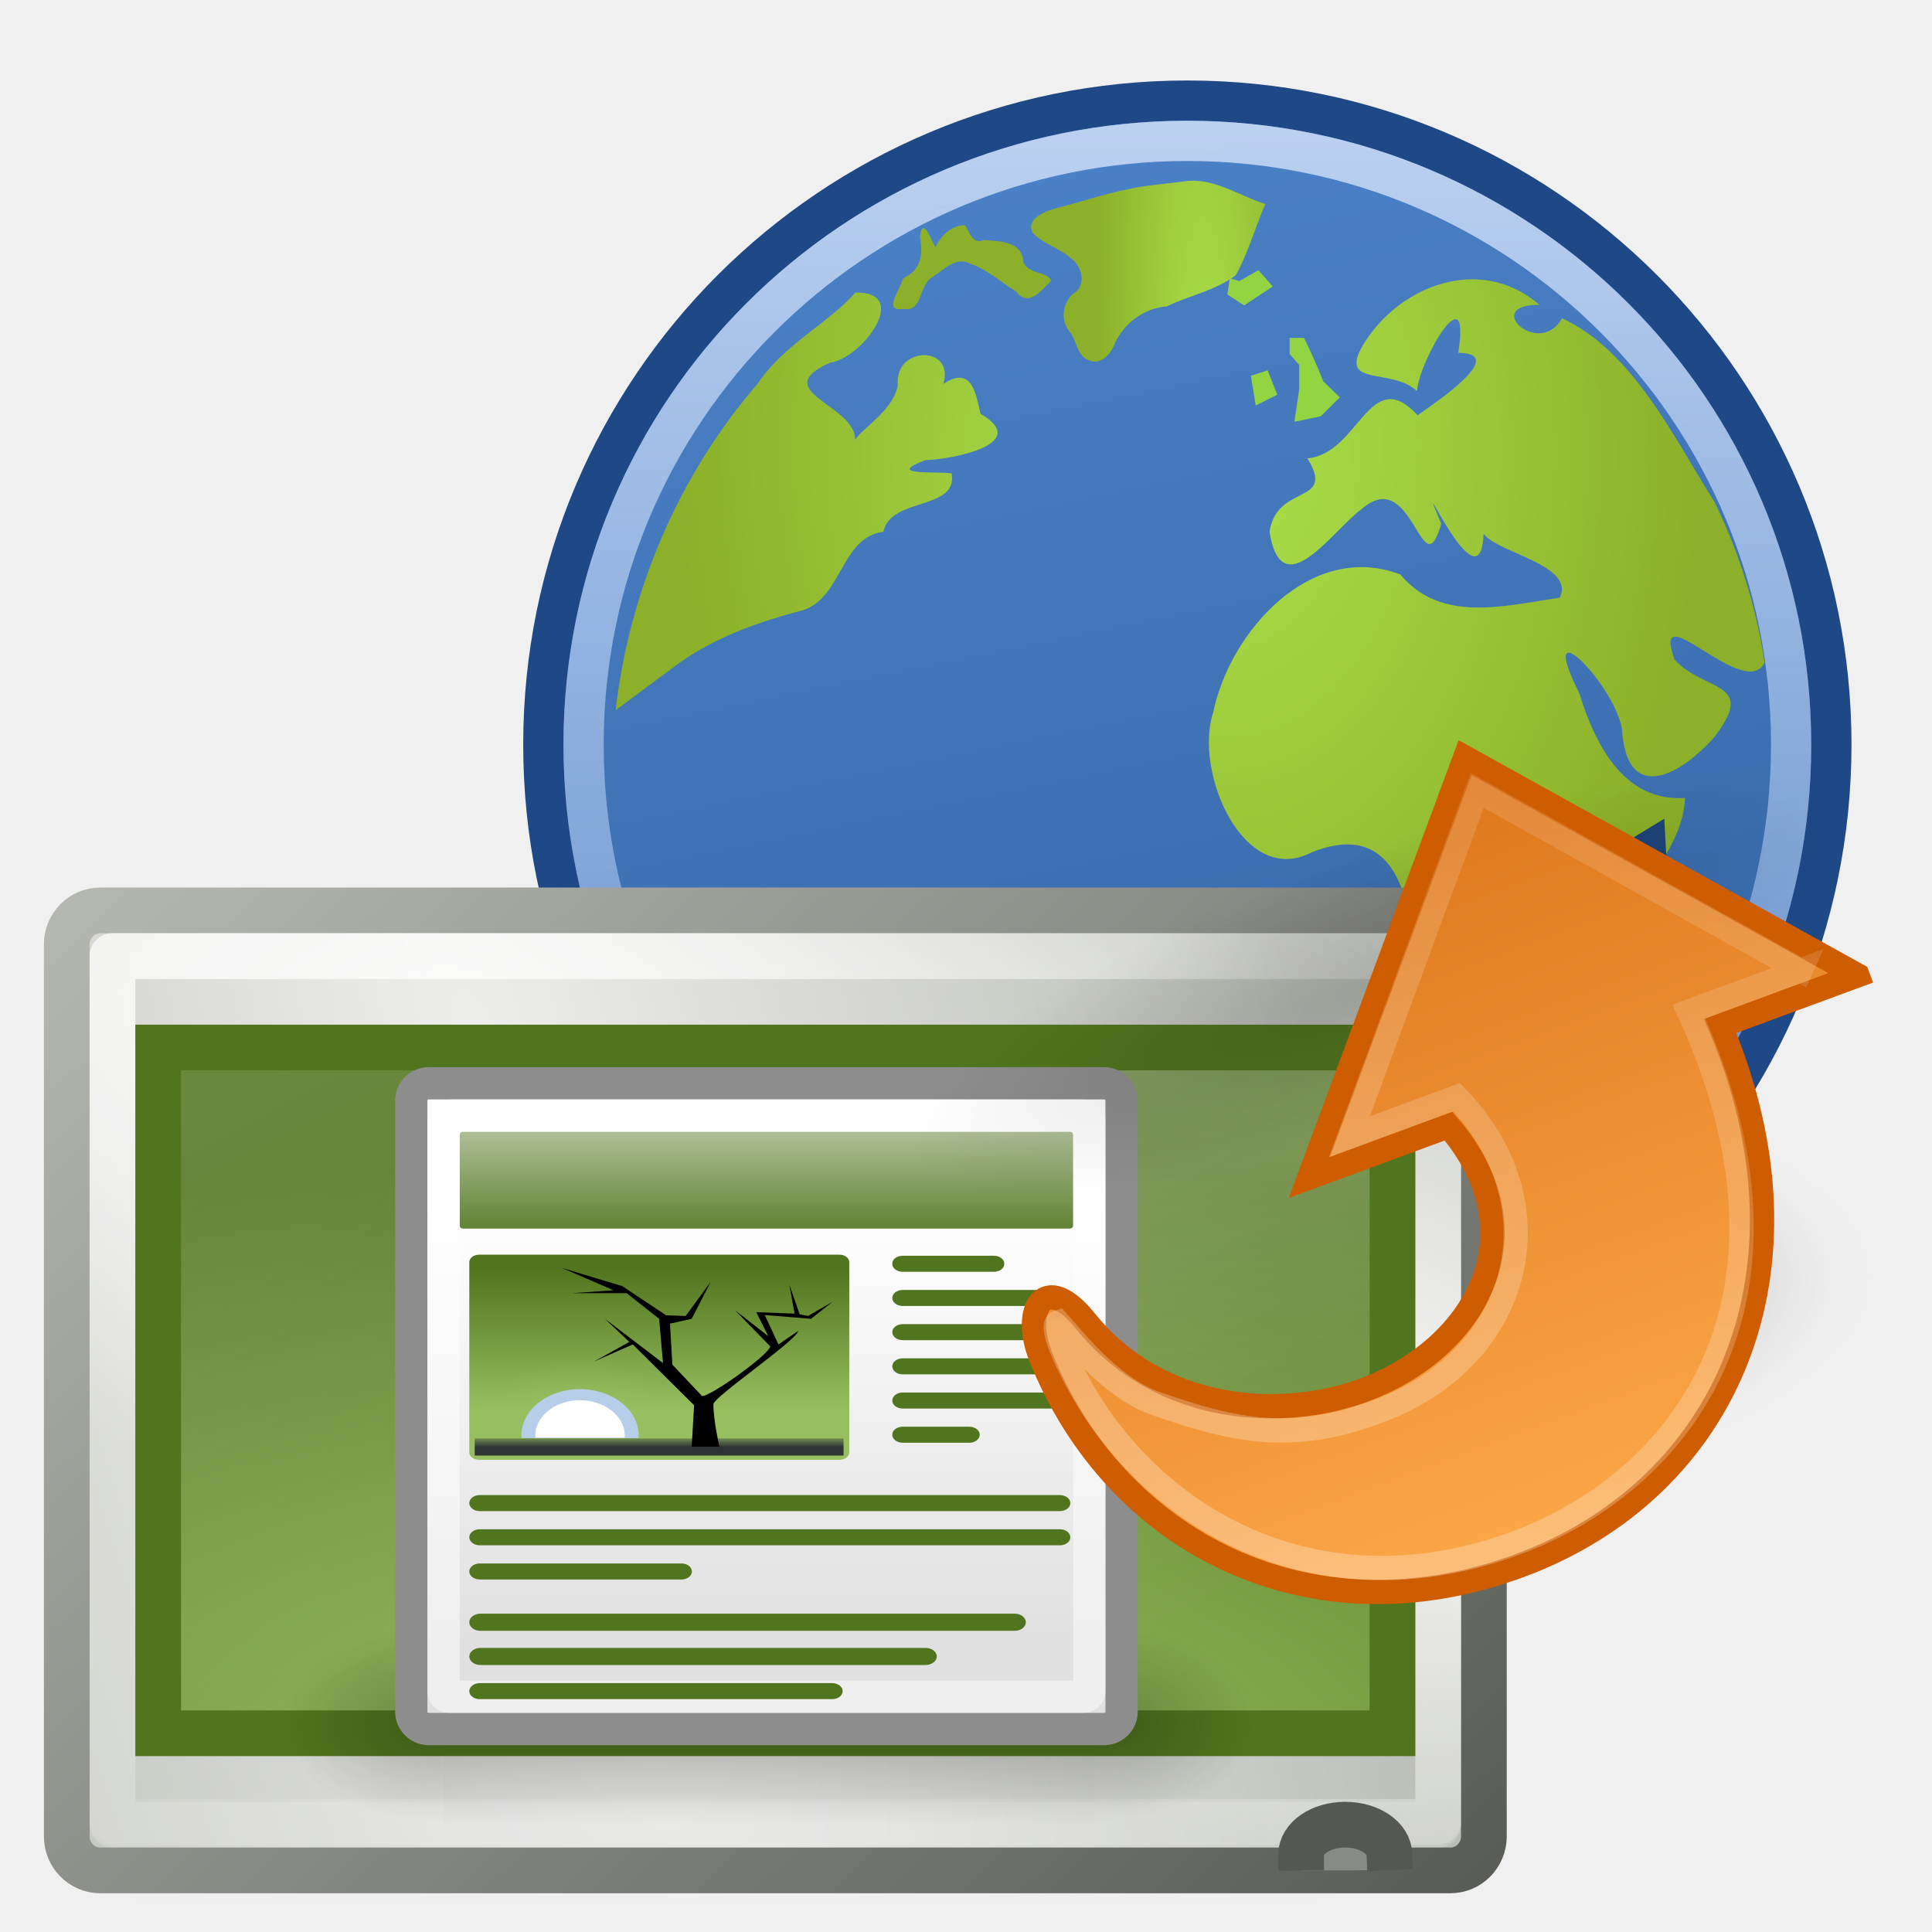
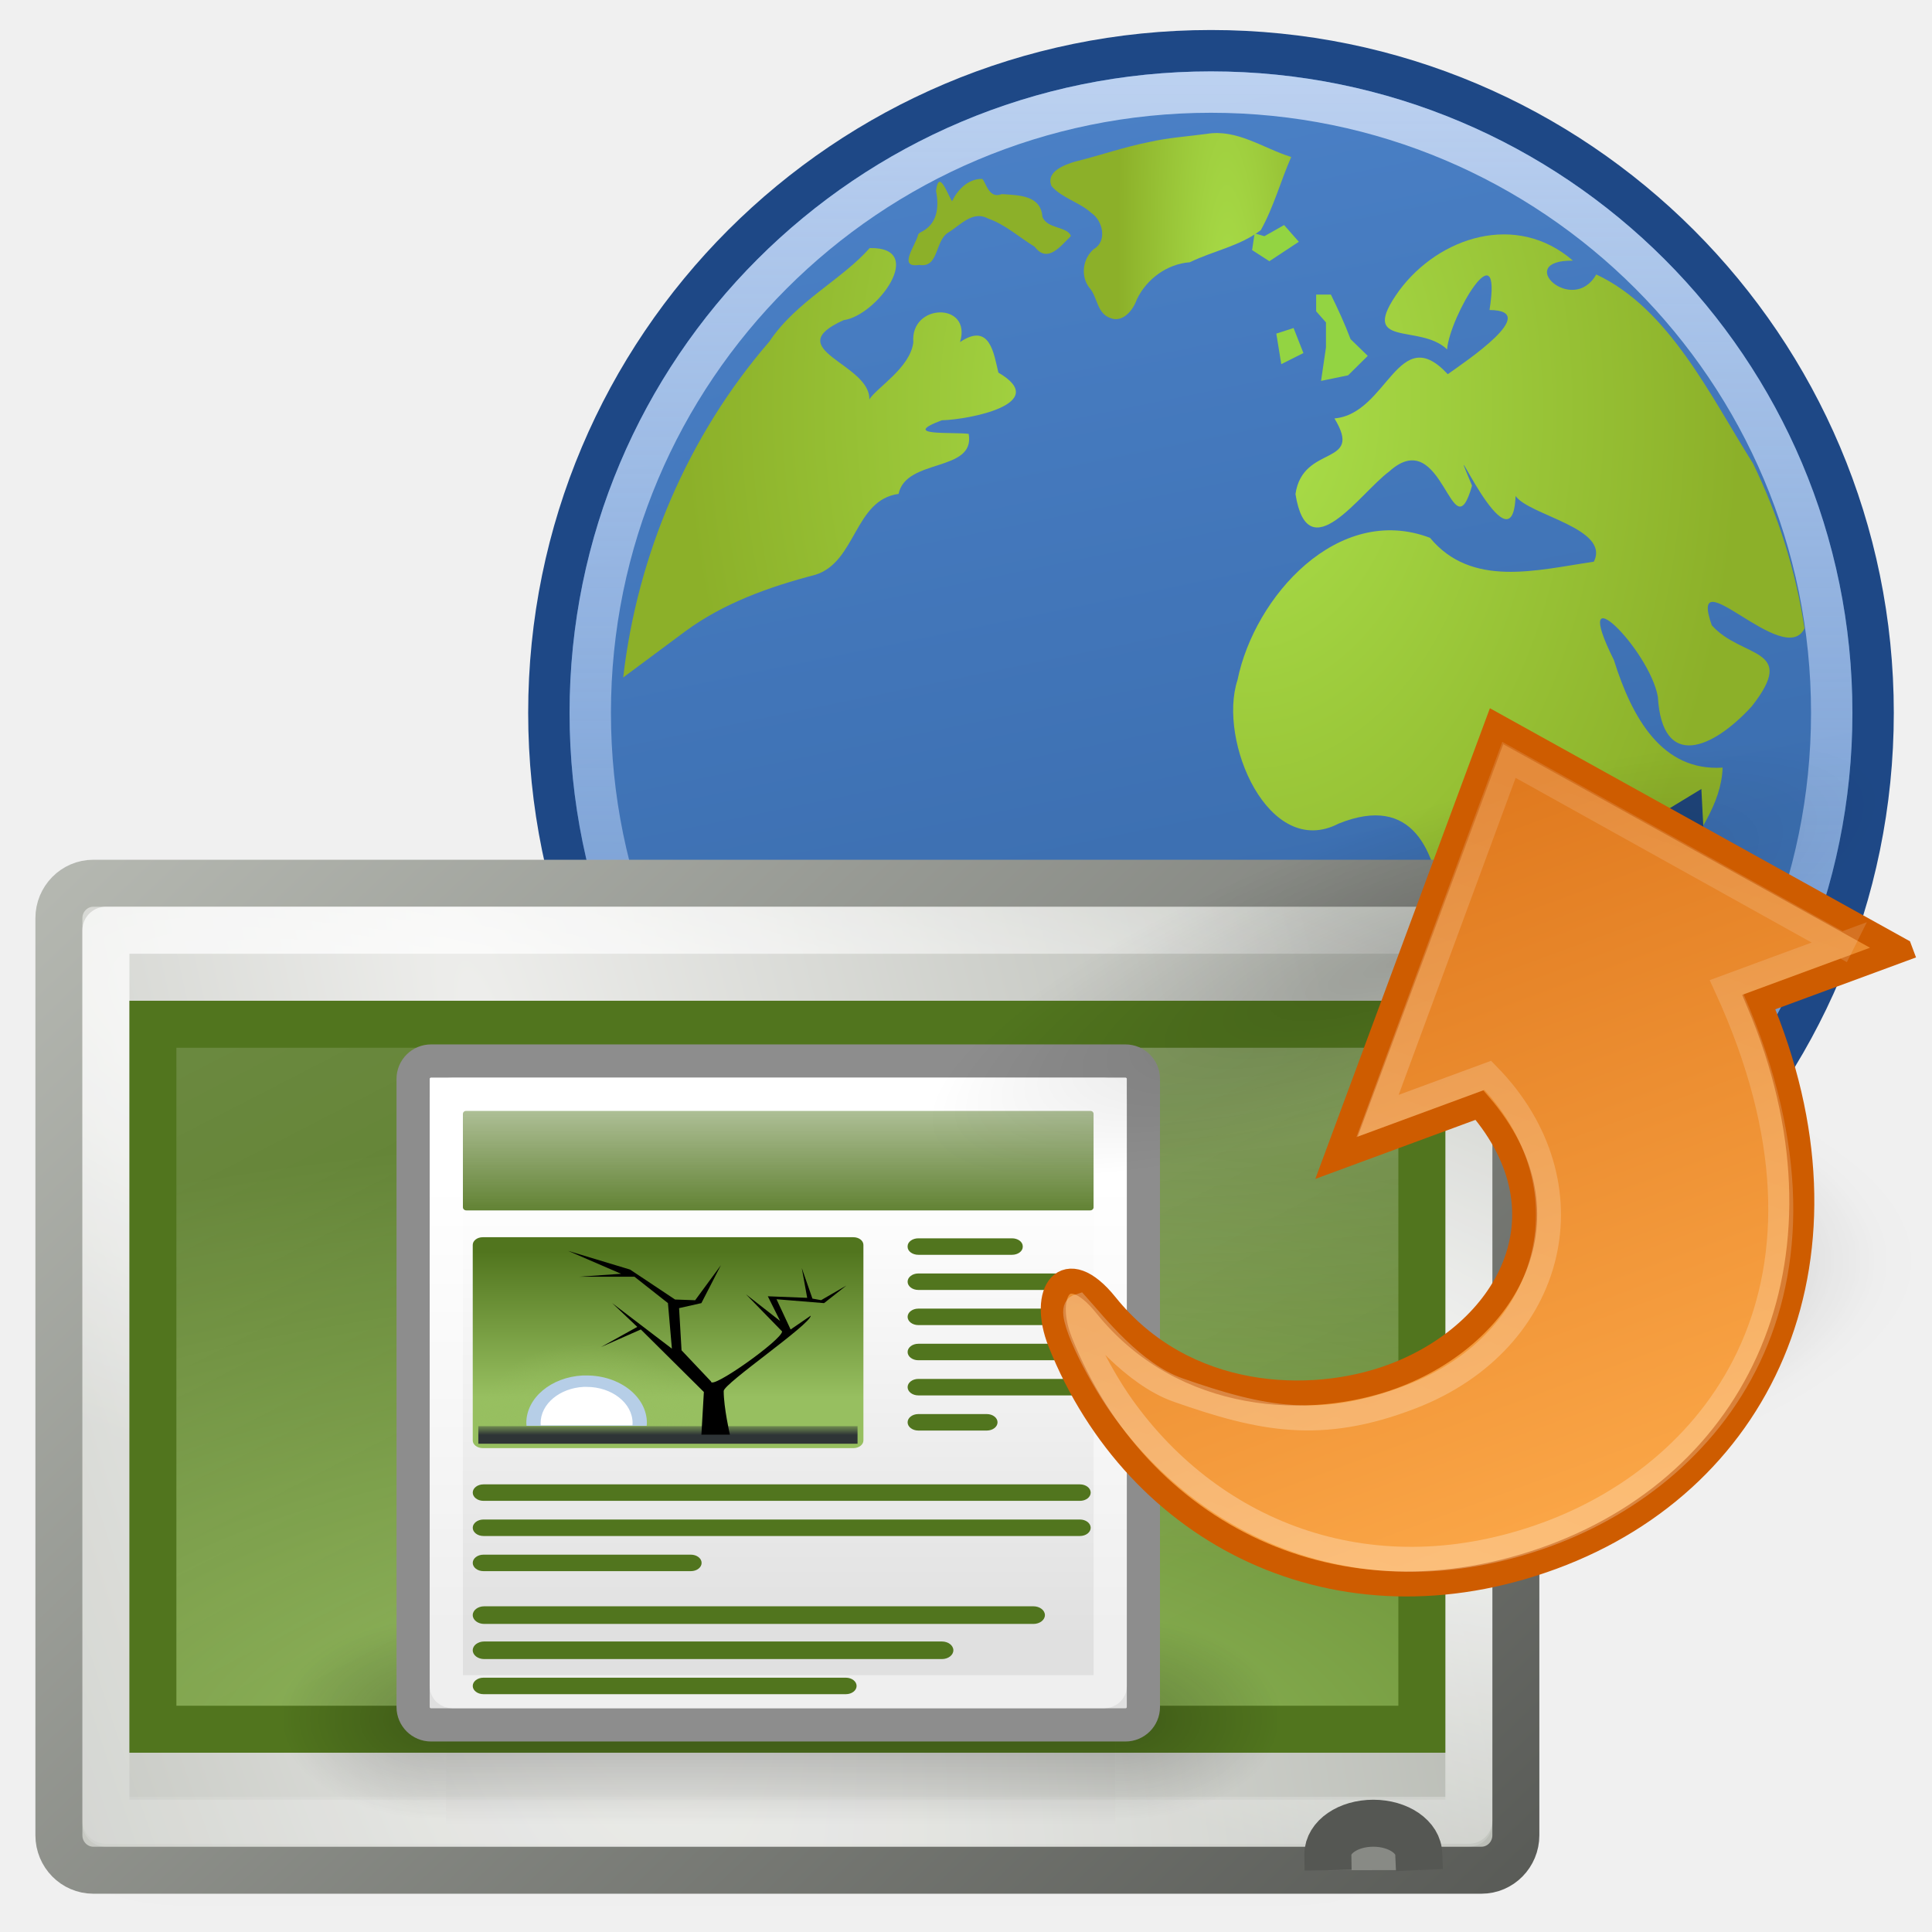
- <svg xmlns="http://www.w3.org/2000/svg" xmlns:xlink="http://www.w3.org/1999/xlink" width="48px" height="48px" id="svg7324" version="1.1">
+ <svg xmlns="http://www.w3.org/2000/svg" xmlns:xlink="http://www.w3.org/1999/xlink" width="64" height="64" id="svg7324" version="1.1">
  <defs id="defs7326">
    <linearGradient id="linearGradient8127">
      <stop style="stop-color:#e5e5e5;stop-opacity:1;" offset="0" id="stop8129" />
      <stop style="stop-color:#767676;stop-opacity:1" offset="1" id="stop8131" />
    </linearGradient>
    <linearGradient id="linearGradient8137">
      <stop style="stop-color:#efefef;stop-opacity:1" offset="0" id="stop8139" />
      <stop style="stop-color:#d7d7d7;stop-opacity:1" offset="1" id="stop8141" />
    </linearGradient>
    <linearGradient id="linearGradient4788-7">
      <stop style="stop-color:#ffffff;stop-opacity:1;" offset="0" id="stop4790-8" />
      <stop style="stop-color:#ffffff;stop-opacity:0;" offset="1" id="stop4792-6" />
    </linearGradient>
    <linearGradient id="linearGradient4788">
      <stop style="stop-color:#ffffff;stop-opacity:1;" offset="0" id="stop4790" />
      <stop style="stop-color:#ffffff;stop-opacity:0;" offset="1" id="stop4792" />
    </linearGradient>
    <linearGradient id="linearGradient5687">
      <stop style="stop-color:#ffffff;stop-opacity:1;" offset="0" id="stop5689" />
      <stop style="stop-color:#ffffff;stop-opacity:0;" offset="1" id="stop5691" />
    </linearGradient>
    <linearGradient id="linearGradient2705">
      <stop style="stop-color:#97bf60;stop-opacity:1" offset="0" id="stop2707" />
      <stop style="stop-color:#51751e;stop-opacity:1" offset="1" id="stop2709" />
    </linearGradient>
    <linearGradient id="linearGradient4646">
      <stop style="stop-color:#ffffff;stop-opacity:1;" offset="0" id="stop4648" />
      <stop style="stop-color:#ffffff;stop-opacity:0.1" offset="1" id="stop4650" />
    </linearGradient>
    <linearGradient id="linearGradient5538">
      <stop id="stop5540" offset="0" style="stop-color:#555753;stop-opacity:1;" />
      <stop id="stop5542" offset="1" style="stop-color:#babdb6;stop-opacity:1" />
    </linearGradient>
    <linearGradient id="linearGradient4654">
      <stop style="stop-color:#eeeeec;stop-opacity:1" offset="0" id="stop4656" />
      <stop style="stop-color:#babdb6;stop-opacity:1" offset="1" id="stop4658" />
    </linearGradient>
    <linearGradient id="linearGradient2715">
      <stop id="stop2717" offset="0" style="stop-color:#ffffff;stop-opacity:1;" />
      <stop style="stop-color:#d3d7cf;stop-opacity:1" offset="0.162" id="stop2719" />
      <stop id="stop2721" offset="0.856" style="stop-color:#d3d7cf;stop-opacity:1" />
      <stop id="stop2723" offset="1" style="stop-color:#ffffff;stop-opacity:1" />
    </linearGradient>
    <linearGradient id="linearGradient2712">
      <stop id="stop2714" offset="0" style="stop-color:#555753;stop-opacity:1" />
      <stop style="stop-color:#babdb6;stop-opacity:1" offset="0.52" id="stop2716" />
      <stop id="stop2718" offset="0.817" style="stop-color:#888a85;stop-opacity:1" />
      <stop id="stop2720" offset="1" style="stop-color:#555753;stop-opacity:1" />
    </linearGradient>
    <linearGradient id="linearGradient4693">
      <stop id="stop4695" offset="0" style="stop-color:#555753;stop-opacity:1" />
      <stop style="stop-color:#babdb6;stop-opacity:1" offset="0.301" id="stop4701" />
      <stop id="stop3408" offset="0.48" style="stop-color:#eeeeec;stop-opacity:1" />
      <stop style="stop-color:#ffffff;stop-opacity:1" offset="0.643" id="stop4699" />
      <stop id="stop4697" offset="1" style="stop-color:#555753;stop-opacity:1" />
    </linearGradient>
-     <filter height="2.339" y="-0.669" width="1.122" x="-0.061" id="filter6655">
+     <filter height="2.339" y="-0.669" width="1.122" x="-0.061" id="filter6655" color-interpolation-filters="sRGB">
      <feGaussianBlur id="feGaussianBlur6657" stdDeviation="1.168" />
    </filter>
    <linearGradient id="linearGradient8115">
      <stop style="stop-color:#e3e3e3;stop-opacity:1;" offset="0" id="stop8117" />
      <stop id="stop8123" offset="0.5" style="stop-color:#d4d4d4;stop-opacity:1;" />
      <stop style="stop-color:#848484;stop-opacity:1;" offset="0.5" id="stop8125" />
      <stop style="stop-color:#c1c1c1;stop-opacity:1;" offset="1" id="stop8119" />
    </linearGradient>
    <linearGradient id="linearGradient8100">
      <stop style="stop-color:#1c427b;stop-opacity:1;" offset="0" id="stop8102" />
      <stop style="stop-color:#1c427b;stop-opacity:0.979" offset="1" id="stop8104" />
    </linearGradient>
-     <linearGradient xlink:href="#linearGradient8100" id="linearGradient8106" x1="135.059" y1="25.485" x2="142.382" y2="25.485" gradientUnits="userSpaceOnUse" gradientTransform="matrix(1.135394,0.382705,-0.3814928,1.131798,-110.4216,-58.01764)" />
+     <linearGradient xlink:href="#linearGradient8100" id="linearGradient8106" x1="135.059" y1="25.485" x2="142.382" y2="25.485" gradientUnits="userSpaceOnUse" gradientTransform="matrix(1.556413,0.5246171,-0.5229554,1.551483,-151.6899,-97.27845)" />
    <linearGradient id="linearGradient8090">
      <stop style="stop-color:#214e90;stop-opacity:1" offset="0" id="stop8092" />
      <stop style="stop-color:#0d1f3a;stop-opacity:1" offset="1" id="stop8094" />
    </linearGradient>
-     <linearGradient xlink:href="#linearGradient8090" id="linearGradient8096" x1="139.814" y1="26.582" x2="137.043" y2="26.142" gradientUnits="userSpaceOnUse" gradientTransform="matrix(1.135394,0.382705,-0.3814928,1.131798,-110.4216,-58.01764)" />
-     <radialGradient xlink:href="#linearGradient8918" id="radialGradient3168" gradientUnits="userSpaceOnUse" gradientTransform="matrix(5.0420652e-2,1.816879,-1.222858,3.3892491e-2,50.06962,-36.84437)" cx="25.969" cy="17.258" fx="25.969" fy="17.258" r="9.822" />
-     <radialGradient xlink:href="#linearGradient8918" id="radialGradient3198" gradientUnits="userSpaceOnUse" gradientTransform="matrix(0.1814985,6.540174,-0.4881366,1.3531535e-2,34.41852,-149.3207)" cx="24.479" cy="17.574" fx="24.479" fy="17.574" r="2.972" />
-     <radialGradient xlink:href="#linearGradient8918" id="radialGradient3183" gradientUnits="userSpaceOnUse" gradientTransform="matrix(5.5772624e-2,2.009734,-1.434522,3.9778707e-2,54.9228,-38.96569)" cx="24.653" cy="18.944" fx="24.652" fy="18.944" r="8.617" />
+     <linearGradient xlink:href="#linearGradient8090" id="linearGradient8096" x1="139.814" y1="26.582" x2="137.043" y2="26.142" gradientUnits="userSpaceOnUse" gradientTransform="matrix(1.556413,0.5246171,-0.5229554,1.551483,-151.6899,-97.27845)" />
+     <radialGradient xlink:href="#linearGradient8918" id="radialGradient3168" gradientUnits="userSpaceOnUse" gradientTransform="matrix(0.05042065,1.816879,-1.222858,0.03389249,50.06962,-36.84437)" cx="25.969" cy="17.258" fx="25.969" fy="17.258" r="9.822" />
+     <radialGradient xlink:href="#linearGradient8918" id="radialGradient3198" gradientUnits="userSpaceOnUse" gradientTransform="matrix(0.1814985,6.540174,-0.4881366,0.01353154,34.41852,-149.3207)" cx="24.479" cy="17.574" fx="24.479" fy="17.574" r="2.972" />
+     <radialGradient xlink:href="#linearGradient8918" id="radialGradient3183" gradientUnits="userSpaceOnUse" gradientTransform="matrix(0.05577262,2.009734,-1.434522,0.03977871,54.9228,-38.96569)" cx="24.653" cy="18.944" fx="24.652" fy="18.944" r="8.617" />
    <linearGradient id="linearGradient8918">
      <stop style="stop-color:#abe14b;stop-opacity:1;" offset="0" id="stop8920" />
      <stop style="stop-color:#8cb029;stop-opacity:1;" offset="1" id="stop8922" />
    </linearGradient>
-     <radialGradient xlink:href="#linearGradient8918" id="radialGradient3218" gradientUnits="userSpaceOnUse" gradientTransform="matrix(0.1304562,4.700904,-0.6598342,1.8278205e-2,36.34491,-107.3288)" cx="25.135" cy="14.542" fx="25.135" fy="14.542" r="4.135" />
+     <radialGradient xlink:href="#linearGradient8918" id="radialGradient3218" gradientUnits="userSpaceOnUse" gradientTransform="matrix(0.1304562,4.700904,-0.6598342,0.01827821,36.34491,-107.3288)" cx="25.135" cy="14.542" fx="25.135" fy="14.542" r="4.135" />
    <linearGradient id="linearGradient5154">
      <stop style="stop-color:#bcd1f0;stop-opacity:1;" offset="0" id="stop5156" />
      <stop style="stop-color:#89aee3;stop-opacity:0.407;" offset="1" id="stop5158" />
    </linearGradient>
    <linearGradient xlink:href="#linearGradient5154" id="linearGradient7065" gradientUnits="userSpaceOnUse" x1="15.865" y1="14.684" x2="15.877" y2="52.398" />
    <linearGradient id="linearGradient4173">
      <stop style="stop-color:#4b81c7;stop-opacity:1" offset="0" id="stop4175" />
      <stop style="stop-color:#3364a3;stop-opacity:1" offset="1" id="stop4177" />
    </linearGradient>
    <linearGradient xlink:href="#linearGradient4173" id="linearGradient7063" gradientUnits="userSpaceOnUse" x1="11.167" y1="15.976" x2="17.795" y2="48.41" />
-     <filter id="filter14190">
+     <filter id="filter14190" color-interpolation-filters="sRGB">
      <feGaussianBlur stdDeviation="0.789" id="feGaussianBlur14192" />
    </filter>
    <linearGradient id="linearGradient13101">
      <stop style="stop-color:#000000;stop-opacity:1;" offset="0" id="stop13103" />
      <stop style="stop-color:#000000;stop-opacity:0;" offset="1" id="stop13105" />
    </linearGradient>
    <radialGradient xlink:href="#linearGradient13101" id="radialGradient7061" gradientUnits="userSpaceOnUse" cx="16.537" cy="31.564" fx="16.537" fy="31.564" r="16.336" />
    <radialGradient r="8.062" fy="19.031" fx="11.25" cy="19.031" cx="11.25" gradientTransform="matrix(1,0,0,0.282946,0,13.64644)" gradientUnits="userSpaceOnUse" id="radialGradient5855" xlink:href="#linearGradient5105" />
    <linearGradient id="linearGradient5105">
      <stop style="stop-color:black;stop-opacity:1;" offset="0" id="stop5107" />
      <stop style="stop-color:black;stop-opacity:0;" offset="1" id="stop5109" />
    </linearGradient>
    <linearGradient gradientTransform="translate(-2.07875e-5,-0.9999995)" gradientUnits="userSpaceOnUse" y2="37" x2="25" y1="9" x1="25" id="linearGradient3169" xlink:href="#linearGradient3163" />
    <linearGradient id="linearGradient3163">
      <stop id="stop3165" offset="0" style="stop-color:#faa546;stop-opacity:1;" />
      <stop id="stop3167" offset="1" style="stop-color:#e07a1f;stop-opacity:1;" />
    </linearGradient>
    <linearGradient y2="58.048" x2="105.324" y1="2.048" x1="58.749" gradientTransform="matrix(1.004639,0,0,1,-55.02135,-4.04779)" gradientUnits="userSpaceOnUse" id="linearGradient5862" xlink:href="#linearGradient5113" />
    <linearGradient id="linearGradient5113">
      <stop style="stop-color:white;stop-opacity:1;" offset="0" id="stop5115" />
      <stop style="stop-color:white;stop-opacity:0;" offset="1" id="stop5117" />
    </linearGradient>
    <linearGradient id="linearGradient5048">
      <stop id="stop5050" offset="0" style="stop-color:black;stop-opacity:0;" />
      <stop style="stop-color:black;stop-opacity:1;" offset="0.5" id="stop5056" />
      <stop id="stop5052" offset="1" style="stop-color:black;stop-opacity:0;" />
    </linearGradient>
    <linearGradient id="linearGradient5060">
      <stop id="stop5062" offset="0" style="stop-color:black;stop-opacity:1;" />
      <stop id="stop5064" offset="1" style="stop-color:black;stop-opacity:0;" />
    </linearGradient>
    <linearGradient id="linearGradient3832">
      <stop id="stop3834" offset="0" style="stop-color:#ffffff;stop-opacity:1" />
      <stop id="stop3836" offset="1" style="stop-color:#e0e0e0;stop-opacity:1" />
    </linearGradient>
    <linearGradient id="linearGradient4816">
      <stop id="stop4818" offset="0" style="stop-color:#51751e;stop-opacity:1" />
      <stop id="stop4820" offset="1" style="stop-color:#51751e;stop-opacity:0" />
    </linearGradient>
    <linearGradient id="linearGradient3702">
      <stop style="stop-color:black;stop-opacity:0;" offset="0" id="stop3704" />
      <stop id="stop3710" offset="0.5" style="stop-color:black;stop-opacity:1;" />
      <stop style="stop-color:black;stop-opacity:0;" offset="1" id="stop3706" />
    </linearGradient>
    <linearGradient id="linearGradient3-paper-sheet-orig-08">
      <stop id="stop6-paper-sheet-orig-1" offset="0" style="stop-color: rgb(255, 255, 255); stop-opacity: 1;" />
      <stop id="stop7-paper-sheet-orig-2" offset="1" style="stop-color: rgb(211, 215, 207); stop-opacity: 1;" />
    </linearGradient>
    <linearGradient id="linearGradient6969">
      <stop id="stop6971" offset="0" style="stop-color:#51751e;stop-opacity:1" />
      <stop id="stop6973" offset="1" style="stop-color:#97bf60;stop-opacity:1" />
    </linearGradient>
    <linearGradient id="linearGradient7297">
      <stop style="stop-color:#97bf60;stop-opacity:1" offset="0" id="stop7299" />
      <stop style="stop-color:#97bf60;stop-opacity:0" offset="1" id="stop7301" />
    </linearGradient>
    <linearGradient id="linearGradient4616-1">
      <stop style="stop-color: rgb(46, 52, 54); stop-opacity: 1;" offset="0" id="stop4618-9" />
      <stop style="stop-color: rgb(46, 52, 54); stop-opacity: 0;" offset="1" id="stop4620-2" />
    </linearGradient>
    <linearGradient id="linearGradient13-paper-sheet-orig-7-4">
      <stop style="stop-color: rgb(255, 255, 255); stop-opacity: 1;" offset="0" id="stop19-paper-sheet-orig-0-5" />
      <stop id="stop20-paper-sheet-orig-0-7" offset="0.475" style="stop-color: rgb(255, 255, 255); stop-opacity: 1;" />
      <stop style="stop-color: rgb(255, 255, 255); stop-opacity: 0;" offset="1" id="stop21-paper-sheet-orig-6-9" />
    </linearGradient>
    <linearGradient xlink:href="#linearGradient5048" id="linearGradient3698" gradientUnits="userSpaceOnUse" gradientTransform="matrix(2.774389,0,0,1.969706,-1892.179,-872.8854)" x1="302.857" y1="366.648" x2="302.857" y2="609.505" />
    <radialGradient xlink:href="#linearGradient5060" id="radialGradient3700" gradientUnits="userSpaceOnUse" gradientTransform="matrix(2.774389,0,0,1.969706,-1891.633,-872.8854)" cx="605.714" cy="486.648" fx="605.714" fy="486.648" r="117.143" />
    <radialGradient xlink:href="#linearGradient5060" id="radialGradient3702" gradientUnits="userSpaceOnUse" gradientTransform="matrix(-2.774389,0,0,1.969706,112.7623,-872.8854)" cx="605.714" cy="486.648" fx="605.714" fy="486.648" r="117.143" />
    <linearGradient xlink:href="#linearGradient3832" id="linearGradient3704" gradientUnits="userSpaceOnUse" gradientTransform="matrix(1.367592,0,0,1.259127,2.7211,55.84137)" x1="17.881" y1="11.073" x2="17.881" y2="21.768" />
    <linearGradient xlink:href="#linearGradient4816" id="linearGradient3706" gradientUnits="userSpaceOnUse" gradientTransform="matrix(1.325819,0,0,1.19936,3.65222,57.44876)" x1="13.051" y1="11.354" x2="13.051" y2="5.617" />
    <linearGradient xlink:href="#linearGradient6969" id="linearGradient3708" gradientUnits="userSpaceOnUse" gradientTransform="translate(138.477,-54.4383)" x1="-11.986" y1="13.123" x2="-11.986" y2="29.727" />
    <radialGradient xlink:href="#linearGradient7297" id="radialGradient3710" gradientUnits="userSpaceOnUse" gradientTransform="matrix(1,-1.48718e-8,1.42553e-8,0.958546,125.193,-52.8623)" cx="-6.007" cy="32.837" fx="-6.007" fy="32.837" r="9.906" />
    <linearGradient xlink:href="#linearGradient4616-1" id="linearGradient3712" gradientUnits="userSpaceOnUse" gradientTransform="translate(102.477,-54.4383)" x1="25.355" y1="34.007" x2="25.355" y2="32.409" />
    <radialGradient xlink:href="#linearGradient4654" id="radialGradient3755" gradientUnits="userSpaceOnUse" gradientTransform="matrix(0.7759273,2.944255,-0.74027,0.2016738,114.4232,-805.6021)" cx="314.31" cy="61.655" fx="314.31" fy="61.655" r="23" />
    <linearGradient xlink:href="#linearGradient5538" id="linearGradient3757" gradientUnits="userSpaceOnUse" gradientTransform="matrix(0.6888889,0,0,0.7004163,98.55556,90.31482)" x1="333.25" y1="97" x2="293" y2="54.018" />
    <radialGradient xlink:href="#linearGradient4646" id="radialGradient3759" gradientUnits="userSpaceOnUse" gradientTransform="matrix(-2.083933,-0.7169098,0.1444031,-0.4216123,965.518,393.216)" cx="314.369" cy="75.284" fx="314.369" fy="75.284" r="22" />
    <radialGradient xlink:href="#linearGradient2705" id="radialGradient3761" gradientUnits="userSpaceOnUse" gradientTransform="matrix(1.749305,0,0,0.7111911,-23.99391,9.29379)" cx="24.006" cy="37.922" fx="24.006" fy="37.922" r="19" />
    <linearGradient xlink:href="#linearGradient5687" id="linearGradient3763" gradientUnits="userSpaceOnUse" gradientTransform="matrix(0.1250002,0,0,0.1129032,-0.50007,12.87097)" x1="88" y1="44.5" x2="178" y2="202.5" />
    <radialGradient xlink:href="#linearGradient4788" id="radialGradient3765" gradientUnits="userSpaceOnUse" gradientTransform="matrix(3.653637,3.5088616e-8,0,0.8687451,-1172.678,-29.38722)" cx="327.5" cy="58" fx="327.5" fy="58" r="12.5" />
    <radialGradient xlink:href="#linearGradient4788-7" id="radialGradient3767" gradientUnits="userSpaceOnUse" gradientTransform="matrix(-1.489056,6.543068e-7,0.06292703,-1.061057,492.032,82.51979)" cx="326.021" cy="58" fx="326.021" fy="58" r="12.5" />
  </defs>
-   <g id="layer1">
-     <path style="opacity:0.62;fill:url(#radialGradient7061);fill-opacity:1;fill-rule:nonzero;stroke:none;stroke-width:1.021;stroke-linecap:round;stroke-linejoin:miter;stroke-miterlimit:4;stroke-dasharray:none;stroke-dashoffset:0;stroke-opacity:1;filter:url(#filter14190)" id="path7005" d="M 32.872,31.564 A 16.336,16.336 0 1 1 0.201,31.564 A 16.336,16.336 0 1 1 32.872,31.564 z" transform="matrix(0.9794558,0,0,0.3529652,13.30309,20.61305)" />
-     <g transform="translate(7.0596046e-6,39.99999)" id="g7007">
-       <path style="opacity:1;fill:url(#linearGradient7063);fill-opacity:1;fill-rule:nonzero;stroke:#1e4886;stroke-width:1.021;stroke-linecap:round;stroke-linejoin:miter;stroke-miterlimit:4;stroke-dasharray:none;stroke-dashoffset:0;stroke-opacity:1" id="path7009" d="m 32.872,31.564 c 0,9.022 -7.314,16.336 -16.336,16.336 -9.022,0 -16.336,-7.314 -16.336,-16.336 0,-9.022 7.314,-16.336 16.336,-16.336 9.022,0 16.336,7.314 16.336,16.336 z" transform="matrix(0.9794558,0,0,0.9794558,13.30308,-52.41542)" />
-       <path transform="matrix(0.9182398,0,0,0.9182398,14.31538,-50.4832)" d="m 32.872,31.564 c 0,9.022 -7.314,16.336 -16.336,16.336 -9.022,0 -16.336,-7.314 -16.336,-16.336 0,-9.022 7.314,-16.336 16.336,-16.336 9.022,0 16.336,7.314 16.336,16.336 z" id="path7011" style="opacity:1;fill:none;fill-opacity:1;fill-rule:nonzero;stroke:url(#linearGradient7065);stroke-width:1.089;stroke-linecap:round;stroke-linejoin:miter;stroke-miterlimit:4;stroke-dasharray:none;stroke-dashoffset:0;stroke-opacity:1" />
+   <g id="layer1" transform="translate(0,16)">
+     <path style="opacity:0.62;fill:url(#radialGradient7061);fill-opacity:1;fill-rule:nonzero;stroke:none;filter:url(#filter14190)" id="path7005" d="m 32.872,31.564 a 16.336,16.336 0 1 1 -32.671,0 16.336,16.336 0 1 1 32.671,0 z" transform="matrix(1.342651,0,0,0.4838494,17.91345,10.50954)" />
+     <g transform="matrix(1.370813,0,0,1.370813,-0.3225912,37.08543)" id="g7007">
+       <path style="fill:url(#linearGradient7063);fill-opacity:1;fill-rule:nonzero;stroke:#1e4886;stroke-width:1.021;stroke-linecap:round;stroke-linejoin:miter;stroke-miterlimit:4;stroke-opacity:1;stroke-dasharray:none;stroke-dashoffset:0" id="path7009" d="m 32.872,31.564 c 0,9.022 -7.314,16.336 -16.336,16.336 -9.022,0 -16.336,-7.314 -16.336,-16.336 0,-9.022 7.314,-16.336 16.336,-16.336 9.022,0 16.336,7.314 16.336,16.336 z" transform="matrix(0.9794558,0,0,0.9794558,13.30308,-52.41542)" />
+       <path transform="matrix(0.9182398,0,0,0.9182398,14.31538,-50.4832)" d="m 32.872,31.564 c 0,9.022 -7.314,16.336 -16.336,16.336 -9.022,0 -16.336,-7.314 -16.336,-16.336 0,-9.022 7.314,-16.336 16.336,-16.336 9.022,0 16.336,7.314 16.336,16.336 z" id="path7011" style="fill:none;stroke:url(#linearGradient7065);stroke-width:1.089;stroke-linecap:round;stroke-linejoin:miter;stroke-miterlimit:4;stroke-opacity:1;stroke-dasharray:none;stroke-dashoffset:0" />
      <g id="g7013" transform="translate(0,-40)">
-         <path style="fill:#93d442;fill-opacity:1;fill-rule:nonzero;stroke:none;stroke-width:1.008;stroke-miterlimit:4" id="path7015" d="M 30.553,6.915 L 30.493,7.318 L 30.91,7.587 L 31.622,7.117 L 31.266,6.713 L 30.79,6.982 L 30.553,6.915" />
-         <path style="fill:url(#radialGradient3218);fill-opacity:1;fill-rule:nonzero;stroke:none;stroke-width:1.008;stroke-miterlimit:4" d="M 31.438,5.068 C 30.764,4.86 30.13,4.385 29.391,4.51 C 28.931,4.572 28.464,4.601 28.009,4.705 C 27.4,4.825 26.813,5.032 26.212,5.18 C 25.957,5.256 25.498,5.425 25.648,5.772 C 25.903,6.063 26.322,6.158 26.61,6.419 C 26.891,6.61 26.998,7.107 26.665,7.295 C 26.401,7.524 26.344,7.94 26.557,8.223 C 26.759,8.442 26.735,8.835 27.059,8.956 C 27.366,9.086 27.619,8.767 27.707,8.509 C 27.944,8.016 28.439,7.652 28.988,7.612 C 29.552,7.337 30.196,7.224 30.703,6.836 C 31.016,6.277 31.181,5.652 31.438,5.068" id="path7017" />
-         <path style="fill:#93d442;fill-opacity:1;fill-rule:nonzero;stroke:none;stroke-width:1.008;stroke-miterlimit:4" id="path7019" d="M 31.733,9.806 L 31.495,9.201 L 31.078,9.336 L 31.198,10.074 L 31.733,9.806" />
-         <path style="fill:#93d442;fill-opacity:1;fill-rule:nonzero;stroke:none;stroke-width:1.008;stroke-miterlimit:4" d="M 32.278,9.671 C 32.238,9.94 32.199,10.209 32.159,10.478 C 32.377,10.433 32.595,10.388 32.813,10.343 C 32.971,10.187 33.129,10.03 33.288,9.873 C 33.149,9.739 33.01,9.604 32.872,9.47 C 32.734,9.102 32.57,8.746 32.397,8.394 C 32.278,8.394 32.16,8.394 32.041,8.394 C 32.041,8.528 32.041,8.663 32.041,8.797 C 32.12,8.887 32.199,8.976 32.278,9.066 C 32.278,9.268 32.278,9.469 32.278,9.671" id="path7021" />
-         <path style="fill:url(#radialGradient3183);fill-opacity:1;fill-rule:nonzero;stroke:none;stroke-width:1.008;stroke-miterlimit:4" d="M 16.796,16.53 C 17.716,15.851 18.823,15.454 19.937,15.165 C 20.929,14.857 20.879,13.352 21.949,13.21 C 22.128,12.34 23.809,12.693 23.643,11.759 C 23.254,11.709 21.96,11.818 22.993,11.431 C 23.65,11.415 25.647,11.03 24.361,10.28 C 24.252,9.832 24.163,9.049 23.435,9.541 C 23.729,8.572 22.228,8.594 22.306,9.549 C 22.228,10.166 21.425,10.638 21.243,10.926 C 21.27,10.059 19.047,9.72 20.622,9.011 C 21.423,8.906 22.652,7.24 21.252,7.269 C 20.581,8.032 19.473,8.558 18.826,9.53 C 16.864,11.797 15.638,14.672 15.295,17.646" id="path7023" />
-         <path style="fill:url(#radialGradient3198);fill-opacity:1;fill-rule:nonzero;stroke:none;stroke-width:1.008;stroke-miterlimit:4" d="M 22.427,6.932 C 22.366,7.207 21.915,7.759 22.448,7.675 C 22.929,7.76 22.822,7.091 23.152,6.892 C 23.435,6.72 23.745,6.353 24.109,6.553 C 24.529,6.698 24.864,7.007 25.238,7.237 C 25.552,7.652 25.868,7.216 26.114,6.979 C 26.037,6.742 25.534,6.812 25.425,6.511 C 25.388,5.985 24.841,5.994 24.444,5.965 C 24.127,6.094 24.062,5.675 23.971,5.597 C 23.615,5.594 23.365,5.88 23.242,6.139 C 23.132,5.966 22.923,5.341 22.855,5.888 C 22.935,6.289 22.89,6.7 22.472,6.894 L 22.427,6.932 L 22.427,6.932 z" id="path7025" />
-         <path style="fill:url(#radialGradient3168);fill-opacity:1;fill-rule:nonzero;stroke:none;stroke-width:1.008;stroke-miterlimit:4" d="M 43.842,16.46 C 43.355,17.457 41.004,14.685 41.601,16.384 C 42.323,17.199 43.701,16.902 42.565,18.346 C 41.628,19.371 40.402,19.903 40.298,18.111 C 40.094,16.969 38.131,15.008 39.236,17.225 C 39.675,18.627 40.403,19.92 41.863,19.824 C 41.808,21.586 39.472,22.89 40.249,24.789 C 40.851,26.192 38.317,26.524 39.182,27.629 C 38.796,28.784 36.802,30.99 36.009,29.537 C 35.07,27.497 35.516,25.376 35.086,23.254 C 34.921,21.847 34.385,20.451 32.583,21.178 C 30.891,22.058 29.658,19.177 30.139,17.709 C 30.55,15.689 32.571,13.428 34.791,14.272 C 35.797,15.485 37.361,15.054 38.75,14.849 C 39.155,14.04 37.182,13.729 36.859,13.26 C 36.783,15.256 35.022,11.138 35.807,13.012 C 35.322,14.71 35.114,11.482 33.804,12.67 C 33.104,13.185 31.84,15.089 31.541,13.214 C 31.719,11.995 33.197,12.562 32.483,11.387 C 33.769,11.276 34.023,9.023 35.221,10.317 C 35.631,10.024 37.511,8.775 36.23,8.767 C 36.552,6.744 35.264,8.931 35.205,9.719 C 34.538,9.075 33.021,9.72 34.048,8.296 C 35.012,6.996 36.882,6.391 38.247,7.574 C 36.795,7.557 38.238,8.916 38.81,7.907 C 40.571,8.727 41.578,10.859 42.598,12.473 C 43.21,13.729 43.634,15.078 43.842,16.46 z" id="path7027" />
-       </g>
-     </g>
-     <path style="fill:url(#linearGradient8096);fill-opacity:1;fill-rule:evenodd;stroke:url(#linearGradient8106);stroke-width:1px;stroke-linecap:butt;stroke-linejoin:miter;stroke-opacity:1" d="M 41.152,26.166 C 39.371,27.676 36.426,28.504 34.743,29.156 L 33.957,24.063 C 36.956,23.309 38.681,22.557 40.894,21.205 L 41.152,26.166 z" id="path7111" />
-     <path style="fill:#0d1f3a;fill-opacity:1;fill-rule:evenodd;stroke:none;stroke-width:1px;stroke-linecap:butt;stroke-linejoin:miter;stroke-opacity:1" d="M 40.675,26.108 L 36.202,23.969 C 37.705,23.435 39.198,22.814 40.465,22.036 L 40.675,26.108 z" id="path8098" />
-     <rect transform="matrix(0.6650818,0,0,0.6567162,-194.7949,-16.36904)" ry="1.439" rx="1.581" y="90.812" x="297" height="4.188" width="46" id="rect2678" style="opacity:0.06;fill:#2e3436;fill-opacity:1;fill-rule:nonzero;stroke:none;stroke-width:1;marker:none;visibility:visible;display:inline;overflow:visible;filter:url(#filter6655);enable-background:accumulate" />
-     <g id="g3744" transform="matrix(1.135739,0,0,1.135739,-1.180616,2.743196)">
+         <path style="fill:#93d442;fill-opacity:1;fill-rule:nonzero;stroke:none" id="path7015" d="M 30.553,6.915 30.493,7.318 30.91,7.587 31.622,7.117 31.266,6.713 30.79,6.982 30.553,6.915" />
+         <path style="fill:url(#radialGradient3218);fill-opacity:1;fill-rule:nonzero;stroke:none" d="M 31.438,5.068 C 30.764,4.86 30.13,4.385 29.391,4.51 c -0.46,0.062 -0.927,0.092 -1.382,0.196 -0.609,0.12 -1.196,0.327 -1.798,0.475 -0.255,0.076 -0.713,0.245 -0.564,0.592 0.255,0.292 0.674,0.386 0.962,0.648 0.281,0.19 0.388,0.687 0.055,0.875 -0.264,0.23 -0.321,0.646 -0.107,0.928 0.202,0.219 0.178,0.612 0.502,0.733 0.307,0.13 0.56,-0.189 0.648,-0.447 C 27.944,8.016 28.439,7.652 28.988,7.612 29.552,7.337 30.196,7.224 30.703,6.836 31.016,6.277 31.181,5.652 31.438,5.068" id="path7017" />
+         <path style="fill:#93d442;fill-opacity:1;fill-rule:nonzero;stroke:none" id="path7019" d="M 31.733,9.806 31.495,9.201 31.078,9.336 31.198,10.074 31.733,9.806" />
+         <path style="fill:#93d442;fill-opacity:1;fill-rule:nonzero;stroke:none" d="m 32.278,9.671 c -0.04,0.269 -0.079,0.538 -0.119,0.808 0.218,-0.045 0.436,-0.09 0.654,-0.135 0.158,-0.157 0.317,-0.313 0.475,-0.47 C 33.149,9.739 33.01,9.604 32.872,9.47 32.734,9.102 32.57,8.746 32.397,8.394 c -0.119,10e-8 -0.237,3e-7 -0.356,4e-7 0,0.134 0,0.269 0,0.403 0.079,0.09 0.158,0.179 0.237,0.269 0,0.202 0,0.403 0,0.605" id="path7021" />
+         <path style="fill:url(#radialGradient3183);fill-opacity:1;fill-rule:nonzero;stroke:none" d="m 16.796,16.53 c 0.92,-0.678 2.028,-1.076 3.141,-1.365 0.992,-0.308 0.942,-1.813 2.013,-1.955 0.179,-0.87 1.86,-0.517 1.694,-1.451 -0.389,-0.05 -1.683,0.059 -0.65,-0.328 0.657,-0.016 2.654,-0.402 1.368,-1.152 C 24.252,9.832 24.163,9.049 23.435,9.541 23.729,8.572 22.228,8.594 22.306,9.549 22.228,10.166 21.425,10.638 21.243,10.926 21.27,10.059 19.047,9.72 20.622,9.011 21.423,8.906 22.652,7.24 21.252,7.269 20.581,8.032 19.473,8.558 18.826,9.53 16.864,11.797 15.638,14.672 15.295,17.646" id="path7023" />
+         <path style="fill:url(#radialGradient3198);fill-opacity:1;fill-rule:nonzero;stroke:none" d="m 22.427,6.932 c -0.061,0.276 -0.512,0.827 0.021,0.744 0.481,0.084 0.374,-0.585 0.704,-0.783 0.283,-0.172 0.592,-0.54 0.957,-0.339 0.42,0.145 0.755,0.454 1.129,0.683 0.314,0.415 0.63,-0.021 0.876,-0.258 C 26.037,6.742 25.534,6.812 25.425,6.511 25.388,5.985 24.841,5.994 24.444,5.965 24.127,6.094 24.062,5.675 23.971,5.597 c -0.356,-0.003 -0.606,0.282 -0.729,0.542 -0.111,-0.173 -0.32,-0.798 -0.387,-0.251 0.079,0.401 0.034,0.813 -0.384,1.006 l -0.045,0.038 0,0 z" id="path7025" />
+         <path style="fill:url(#radialGradient3168);fill-opacity:1;fill-rule:nonzero;stroke:none" d="m 43.842,16.46 c -0.488,0.997 -2.838,-1.774 -2.241,-0.076 0.722,0.815 2.1,0.518 0.964,1.962 -0.937,1.025 -2.163,1.557 -2.267,-0.235 -0.205,-1.142 -2.167,-3.103 -1.062,-0.886 0.439,1.402 1.167,2.695 2.627,2.599 -0.055,1.762 -2.391,3.065 -1.614,4.965 0.602,1.403 -1.932,1.734 -1.067,2.839 -0.386,1.155 -2.38,3.361 -3.172,1.908 -0.94,-2.041 -0.493,-4.161 -0.923,-6.283 -0.165,-1.406 -0.701,-2.802 -2.503,-2.076 -1.692,0.879 -2.926,-2.001 -2.444,-3.469 0.411,-2.02 2.432,-4.281 4.652,-3.437 1.006,1.213 2.57,0.782 3.959,0.577 0.405,-0.809 -1.568,-1.12 -1.891,-1.588 -0.076,1.995 -1.837,-2.122 -1.052,-0.249 -0.485,1.698 -0.693,-1.53 -2.003,-0.342 -0.7,0.515 -1.965,2.419 -2.264,0.544 0.179,-1.219 1.657,-0.652 0.942,-1.827 1.286,-0.111 1.54,-2.364 2.738,-1.069 0.41,-0.294 2.29,-1.543 1.009,-1.551 0.321,-2.023 -0.966,0.164 -1.025,0.952 -0.667,-0.644 -2.184,0.001 -1.157,-1.423 0.964,-1.3 2.834,-1.905 4.198,-0.722 -1.452,-0.017 -0.008,1.342 0.563,0.334 1.761,0.82 2.768,2.951 3.788,4.566 0.612,1.256 1.037,2.604 1.245,3.986 z" id="path7027" />
+       </g>
+     </g>
+     <path style="fill:url(#linearGradient8096);fill-opacity:1;fill-rule:evenodd;stroke:url(#linearGradient8106);stroke-width:1.371px;stroke-linecap:butt;stroke-linejoin:miter;stroke-opacity:1" d="m 56.089,18.121 c -2.442,2.07 -6.478,3.205 -8.786,4.098 l -1.078,-6.98 c 4.111,-1.034 6.477,-2.065 9.51,-3.918 l 0.353,6.8 z" id="path7111" />
+     <path style="fill:#0d1f3a;fill-opacity:1;fill-rule:evenodd;stroke:none" d="m 55.435,18.042 -6.131,-2.932 c 2.06,-0.732 4.106,-1.583 5.843,-2.651 l 0.288,5.582 z" id="path8098" />
+     <rect transform="matrix(0.911703,0,0,0.9002353,-267.3501,-40.18599)" ry="1.439" rx="1.581" y="90.812" x="297" height="4.188" width="46" id="rect2678" style="opacity:0.06;fill:#2e3436;fill-opacity:1;fill-rule:nonzero;stroke:none;stroke-width:1;marker:none;visibility:visible;display:inline;overflow:visible;filter:url(#filter6655);enable-background:accumulate" />
+     <g id="g3744" transform="matrix(1.556886,0,0,1.556886,-1.941005,-13.98669)">
      <g transform="translate(-301,-111)" id="g2835">
        <rect style="fill:url(#radialGradient3755);fill-opacity:1;stroke:url(#linearGradient3757);stroke-width:1;stroke-linecap:round;stroke-linejoin:round;stroke-miterlimit:4;stroke-opacity:1;stroke-dasharray:none;stroke-dashoffset:0.5" id="rect2686" width="31" height="21" x="303.5" y="128.5" rx="0.732" ry="0.744" />
        <rect style="fill:none;stroke:url(#radialGradient3759);stroke-width:1;stroke-linecap:round;stroke-linejoin:round;stroke-miterlimit:4;stroke-opacity:1;stroke-dasharray:none;stroke-dashoffset:0.5;display:inline;enable-background:new" id="rect2690" width="29" height="18.938" x="304.5" y="129.5" rx="0" ry="0" />
        <rect style="opacity:0.15;fill:none;stroke:#ffffff;stroke-width:1;stroke-linecap:round;stroke-linejoin:round;stroke-miterlimit:4;stroke-opacity:1;stroke-dasharray:none;stroke-dashoffset:0.5;display:inline;enable-background:new" id="rect2698" width="29" height="19" x="304.5" y="129.5" rx="0" ry="0" />
      </g>
      <path id="path2700" d="m 29.505,38.5 c 0,0 -0.005,-0.335 -0.005,-0.335 0,-0.369 0.431,-0.665 0.967,-0.665 0.535,0 0.967,0.297 0.967,0.665 0,0 0.015,0.332 0.015,0.332" style="fill:#888a85;fill-opacity:1;stroke:#555753;stroke-width:1;stroke-linecap:butt;stroke-linejoin:round;stroke-miterlimit:4;stroke-opacity:1;stroke-dashoffset:0.5" />
      <rect style="fill:url(#radialGradient3761);fill-opacity:1;fill-rule:evenodd;stroke:#51751e;stroke-width:1px;stroke-linecap:butt;stroke-linejoin:miter;stroke-opacity:1;display:inline;enable-background:new" id="rect2688" width="27" height="15" x="4.5" y="20.5" />
      <rect y="21" x="5" height="14" width="26" id="rect3470" style="opacity:0.15;fill:url(#linearGradient3763);fill-opacity:1;fill-rule:evenodd;stroke:none;display:inline;enable-background:new" />
      <path id="path2696" d="M 24.06,21 31,21 l 0,13.706 -13.767,0 L 24.06,21 z" style="opacity:0.245;fill:url(#radialGradient3765);fill-opacity:1;stroke:none" />
      <path style="opacity:0.245;fill:url(#radialGradient3767);fill-opacity:1;stroke:none;display:inline;enable-background:new" d="m 16.264,20.979 4.896,0 -5.297,12.646 -2.407,-0.142 2.808,-12.504 z" id="path10735" />
    </g>
-     <g id="g3668" transform="matrix(0.8021657,0,0,0.8021657,2.001746,-25.95167)">
+     <g id="g3668" transform="matrix(1.099619,0,0,1.099619,2.42142,-53.32199)">
      <g transform="matrix(0.0150523,0,0,0.01307315,34.70285,84.60853)" id="g5022" style="opacity:0.587;display:inline">
        <rect style="opacity:0.402;fill:url(#linearGradient3698);fill-opacity:1;fill-rule:nonzero;stroke:none;stroke-width:1;marker:none;visibility:visible;display:inline;overflow:visible" id="rect4173" width="1339.633" height="478.357" x="-1559.252" y="-150.697" />
        <path style="opacity:0.402;fill:url(#radialGradient3700);fill-opacity:1;fill-rule:nonzero;stroke:none;stroke-width:1;marker:none;visibility:visible;display:inline;overflow:visible" d="m -219.619,-150.68 c 0,0 0,478.331 0,478.331 142.874,0.9 345.4,-107.17 345.4,-239.196 0,-132.027 -159.437,-239.135 -345.4,-239.135 z" id="path5058" />
        <path id="path5018" d="m -1559.252,-150.68 c 0,0 0,478.331 0,478.331 -142.874,0.9 -345.4,-107.17 -345.4,-239.196 0,-132.027 159.437,-239.135 345.4,-239.135 z" style="opacity:0.402;fill:url(#radialGradient3702);fill-opacity:1;fill-rule:nonzero;stroke:none;stroke-width:1;marker:none;visibility:visible;display:inline;overflow:visible" />
      </g>
      <rect id="rect3818" style="fill:url(#linearGradient3704);fill-opacity:1;fill-rule:evenodd;stroke:#8d8d8d;stroke-width:1;stroke-linecap:butt;stroke-linejoin:miter;stroke-miterlimit:4;stroke-opacity:1;stroke-dasharray:none;stroke-dashoffset:0;marker:none;visibility:visible;display:inline;overflow:visible" y="65.904" x="10.243" ry="0.539" rx="0.541" height="20" width="22" />
      <rect id="rect3820" style="fill:url(#linearGradient3706);fill-opacity:1;fill-rule:evenodd;stroke:none;stroke-width:1;marker:none;visibility:visible;display:inline;overflow:visible" y="67.404" x="11.743" ry="0.095" rx="0.101" height="3" width="19" />
      <rect id="rect4962" style="fill:none;stroke:#ffffff;stroke-width:1;stroke-linecap:butt;stroke-linejoin:miter;stroke-miterlimit:4;stroke-opacity:0.479;stroke-dasharray:none;stroke-dashoffset:0;marker:none;visibility:visible;display:inline;overflow:visible" y="66.904" x="11.243" ry="0.164" rx="0.188" height="18" width="20" />
      <g transform="matrix(1.135561,0,0,0.8720206,30.14231,13.60615)" id="g3640">
        <g style="display:inline" id="g7486" transform="matrix(0.6071566,0,0,0.6071566,-447.0229,-519.8076)">
          <rect ry="0.501" rx="0.501" y="985.938" x="710" height="1.003" width="25" id="rect7075" style="fill:#51751e;fill-opacity:1;fill-rule:evenodd;stroke:none;stroke-width:1px;marker:none;visibility:visible;display:inline;overflow:visible" />
          <rect style="fill:#51751e;fill-opacity:1;fill-rule:evenodd;stroke:none;stroke-width:1px;marker:none;visibility:visible;display:inline;overflow:visible" id="rect7079" width="21" height="1" x="710" y="987.94" rx="0.5" ry="0.5" />
          <rect style="fill:#51751e;fill-opacity:1;fill-rule:evenodd;stroke:none;stroke-width:1px;marker:none;visibility:visible;display:inline;overflow:visible" id="rect7081" width="16.772" height="0.938" x="710" y="990" rx="0.469" ry="0.469" />
          <rect ry="0.469" rx="0.469" y="979" x="710" height="0.938" width="27" id="rect7083" style="fill:#51751e;fill-opacity:1;fill-rule:evenodd;stroke:none;stroke-width:1px;marker:none;visibility:visible;display:inline;overflow:visible" />
          <rect style="fill:#51751e;fill-opacity:1;fill-rule:evenodd;stroke:none;stroke-width:1px;marker:none;visibility:visible;display:inline;overflow:visible" id="rect7085" width="27" height="0.938" x="710" y="981" rx="0.469" ry="0.469" />
          <rect ry="0.469" rx="0.469" y="983" x="710" height="0.938" width="10" id="rect7087" style="fill:#51751e;fill-opacity:1;fill-rule:evenodd;stroke:none;stroke-width:1px;marker:none;visibility:visible;display:inline;overflow:visible" />
          <rect style="fill:#51751e;fill-opacity:1;fill-rule:evenodd;stroke:none;stroke-width:1px;marker:none;visibility:visible;display:inline;overflow:visible" id="rect7091" width="5.031" height="0.938" x="729.001" y="965" rx="0.469" ry="0.453" />
          <rect ry="0.469" rx="0.469" y="967" x="729.001" height="0.938" width="8" id="rect7093" style="fill:#51751e;fill-opacity:1;fill-rule:evenodd;stroke:none;stroke-width:1px;marker:none;visibility:visible;display:inline;overflow:visible" />
          <rect ry="0.469" rx="0.469" y="969" x="729.001" height="0.938" width="8" id="rect7095" style="fill:#51751e;fill-opacity:1;fill-rule:evenodd;stroke:none;stroke-width:1px;marker:none;visibility:visible;display:inline;overflow:visible" />
          <rect style="fill:#51751e;fill-opacity:1;fill-rule:evenodd;stroke:none;stroke-width:1px;marker:none;visibility:visible;display:inline;overflow:visible" id="rect7097" width="8" height="0.938" x="729.001" y="971" rx="0.469" ry="0.469" />
          <rect style="fill:#51751e;fill-opacity:1;fill-rule:evenodd;stroke:none;stroke-width:1px;marker:none;visibility:visible;display:inline;overflow:visible" id="rect7099" width="8" height="0.938" x="729.001" y="973" rx="0.469" ry="0.469" />
          <rect ry="0.469" rx="0.469" y="975" x="729.001" height="0.938" width="3.929" id="rect7101" style="fill:#51751e;fill-opacity:1;fill-rule:evenodd;stroke:none;stroke-width:1px;marker:none;visibility:visible;display:inline;overflow:visible" />
        </g>
        <g style="display:inline" transform="matrix(0.2958862,0,0,0.3035789,-48.1865,79.09558)" id="g7106">
          <rect style="fill:url(#linearGradient3708);fill-opacity:1;stroke:none" id="rect7108" width="35.027" height="24" x="108.977" y="-42.938" rx="0.898" ry="0.875" />
          <path style="fill:url(#radialGradient3710);fill-opacity:1;fill-rule:evenodd;stroke:none;stroke-width:1;marker:none;visibility:visible;display:inline;overflow:visible" d="m 118.561,-31.886 c -5.169,0.328 -9.281,4.655 -9.281,9.906 0,0.203 0.019,0.394 0.031,0.594 l 19.75,0 c 0.012,-0.2 0.031,-0.391 0.031,-0.594 0,-5.465 -4.442,-9.906 -9.906,-9.906 -0.213,0 -0.415,-0.013 -0.625,0 l -10e-5,0 0,0 z" id="path7110" />
          <rect style="fill:url(#linearGradient3712);fill-opacity:1;stroke:none" id="rect7113" width="34" height="2" x="109.477" y="-21.438" rx="0" ry="0" />
          <path style="fill:#000000;fill-opacity:1;fill-rule:evenodd;stroke:none" d="m 132.033,-20.466 c 0,0 -0.556,-3.083 -0.556,-4.972 0.015,-0.862 7.787,-7.575 7.807,-8.575 l -1.807,1.575 -1.265,-3.442 4.265,0.442 2,-2 -2.265,1.663 -0.779,-0.177 -0.956,-3.486 0.486,3.398 -3.53,-0.177 1.105,2.812 -3.061,-3.033 3.237,4.221 c 8e-5,0.942 -6.381,6.689 -6.37,5.698 l -2.646,-3.55 -0.221,-4.799 2,-0.571 1.752,-4.321 -2.31,3.993 -1.803,-0.082 -4.036,-3.409 -5.542,-2.121 4.735,2.602 -3.795,0.337 5,0 3,3 0.354,5.182 -5.354,-5.182 2.251,2.707 -3.251,2.293 3.571,-2 5.65,7.116 -0.221,4.856 2.556,0 0,-4e-6 0,0 z" id="path7115" />
          <path id="path7117" d="m 118.845,-27.205 c -2.821,0.179 -5.065,2.54 -5.065,5.406 0,0.111 0.011,0.215 0.017,0.324 l 10.777,0 c 0.007,-0.109 0.017,-0.213 0.017,-0.324 0,-2.982 -2.424,-5.406 -5.406,-5.406 -0.116,0 -0.226,-0.007 -0.341,0 l 1e-5,0 0,0 z" style="fill:#b6cee7;fill-opacity:1;fill-rule:evenodd;stroke:none;stroke-width:1;marker:none;visibility:visible;display:inline;overflow:visible" />
          <path style="fill:#ffffff;fill-opacity:1;fill-rule:evenodd;stroke:none;stroke-width:1;marker:none;visibility:visible;display:inline;overflow:visible" d="m 118.926,-25.906 c -2.151,0.136 -3.863,1.937 -3.863,4.123 0,0.084 0.008,0.164 0.013,0.247 l 8.219,0 c 0.005,-0.083 0.013,-0.163 0.013,-0.247 0,-2.274 -1.849,-4.123 -4.123,-4.123 -0.089,0 -0.173,-0.005 -0.26,0 l 10e-6,0 0,0 z" id="path7120" />
        </g>
      </g>
    </g>
-     <g id="layer1-6" transform="matrix(0.5670391,-0.209106,-0.209106,-0.5670391,27.17622,47.02562)">
+     <g id="layer1-6" transform="matrix(0.7773048,-0.2866453,-0.2866453,-0.7773048,36.93092,46.71624)">
      <path transform="matrix(2.512123,0,0,2.410961,-4.515391,-14.87225)" d="m 19.312,19.031 c 0,1.26 -3.61,2.281 -8.062,2.281 -4.453,0 -8.062,-1.021 -8.062,-2.281 0,-1.26 3.61,-2.281 8.062,-2.281 4.453,0 8.062,1.021 8.062,2.281 z" id="path4346" style="opacity:0.163;fill:url(#radialGradient5855);fill-opacity:1;fill-rule:nonzero;stroke:none;stroke-width:1;marker:none;visibility:visible;display:inline;overflow:visible" />
      <path style="fill:url(#linearGradient3169);fill-opacity:1;fill-rule:nonzero;stroke:#ce5c00;stroke-width:1;stroke-linecap:butt;stroke-linejoin:miter;stroke-miterlimit:4;stroke-opacity:1;stroke-dasharray:none;stroke-dashoffset:0;marker:none;visibility:visible;display:inline;overflow:visible" d="M 42.5,24.525 30.465,38.5 18.49,24.525 l 6.092,0 c 2.047,-5.486 -2.157,-8.978 -7.031,-8.978 -3.464,0 -8.163,1.905 -9.751,6.641 -0.826,2.464 -2.28,1.384 -2.224,-0.757 0.218,-8.262 6.343,-14.869 15.487,-14.869 9.144,0 15.937,7.099 15.424,17.962 l 6.013,0 z" id="path4972" />
      <path id="path4980" d="m 40.382,25.525 -9.917,11.542 -9.857,-11.542 4.699,0 C 27.784,20 24.208,14.629 18,14.529 14.101,14.466 12.053,15.762 9.338,18 c -1.488,1.227 -2.248,3.639 -2.598,4.513 -0.481,0.025 -0.198,-2.68 0.261,-4.363 1.672,-6.133 6.847,-10.651 14.184,-10.664 7.337,-0.014 15.301,5.024 14.303,18.04 l 4.895,0 z" style="opacity:0.354;fill:none;stroke:url(#linearGradient5862);stroke-width:1;stroke-linecap:butt;stroke-linejoin:miter;stroke-miterlimit:4;stroke-opacity:1;stroke-dasharray:none;stroke-dashoffset:0;marker:none;visibility:visible;display:inline;overflow:visible;enable-background:accumulate" />
    </g>
  </g>
</svg>
